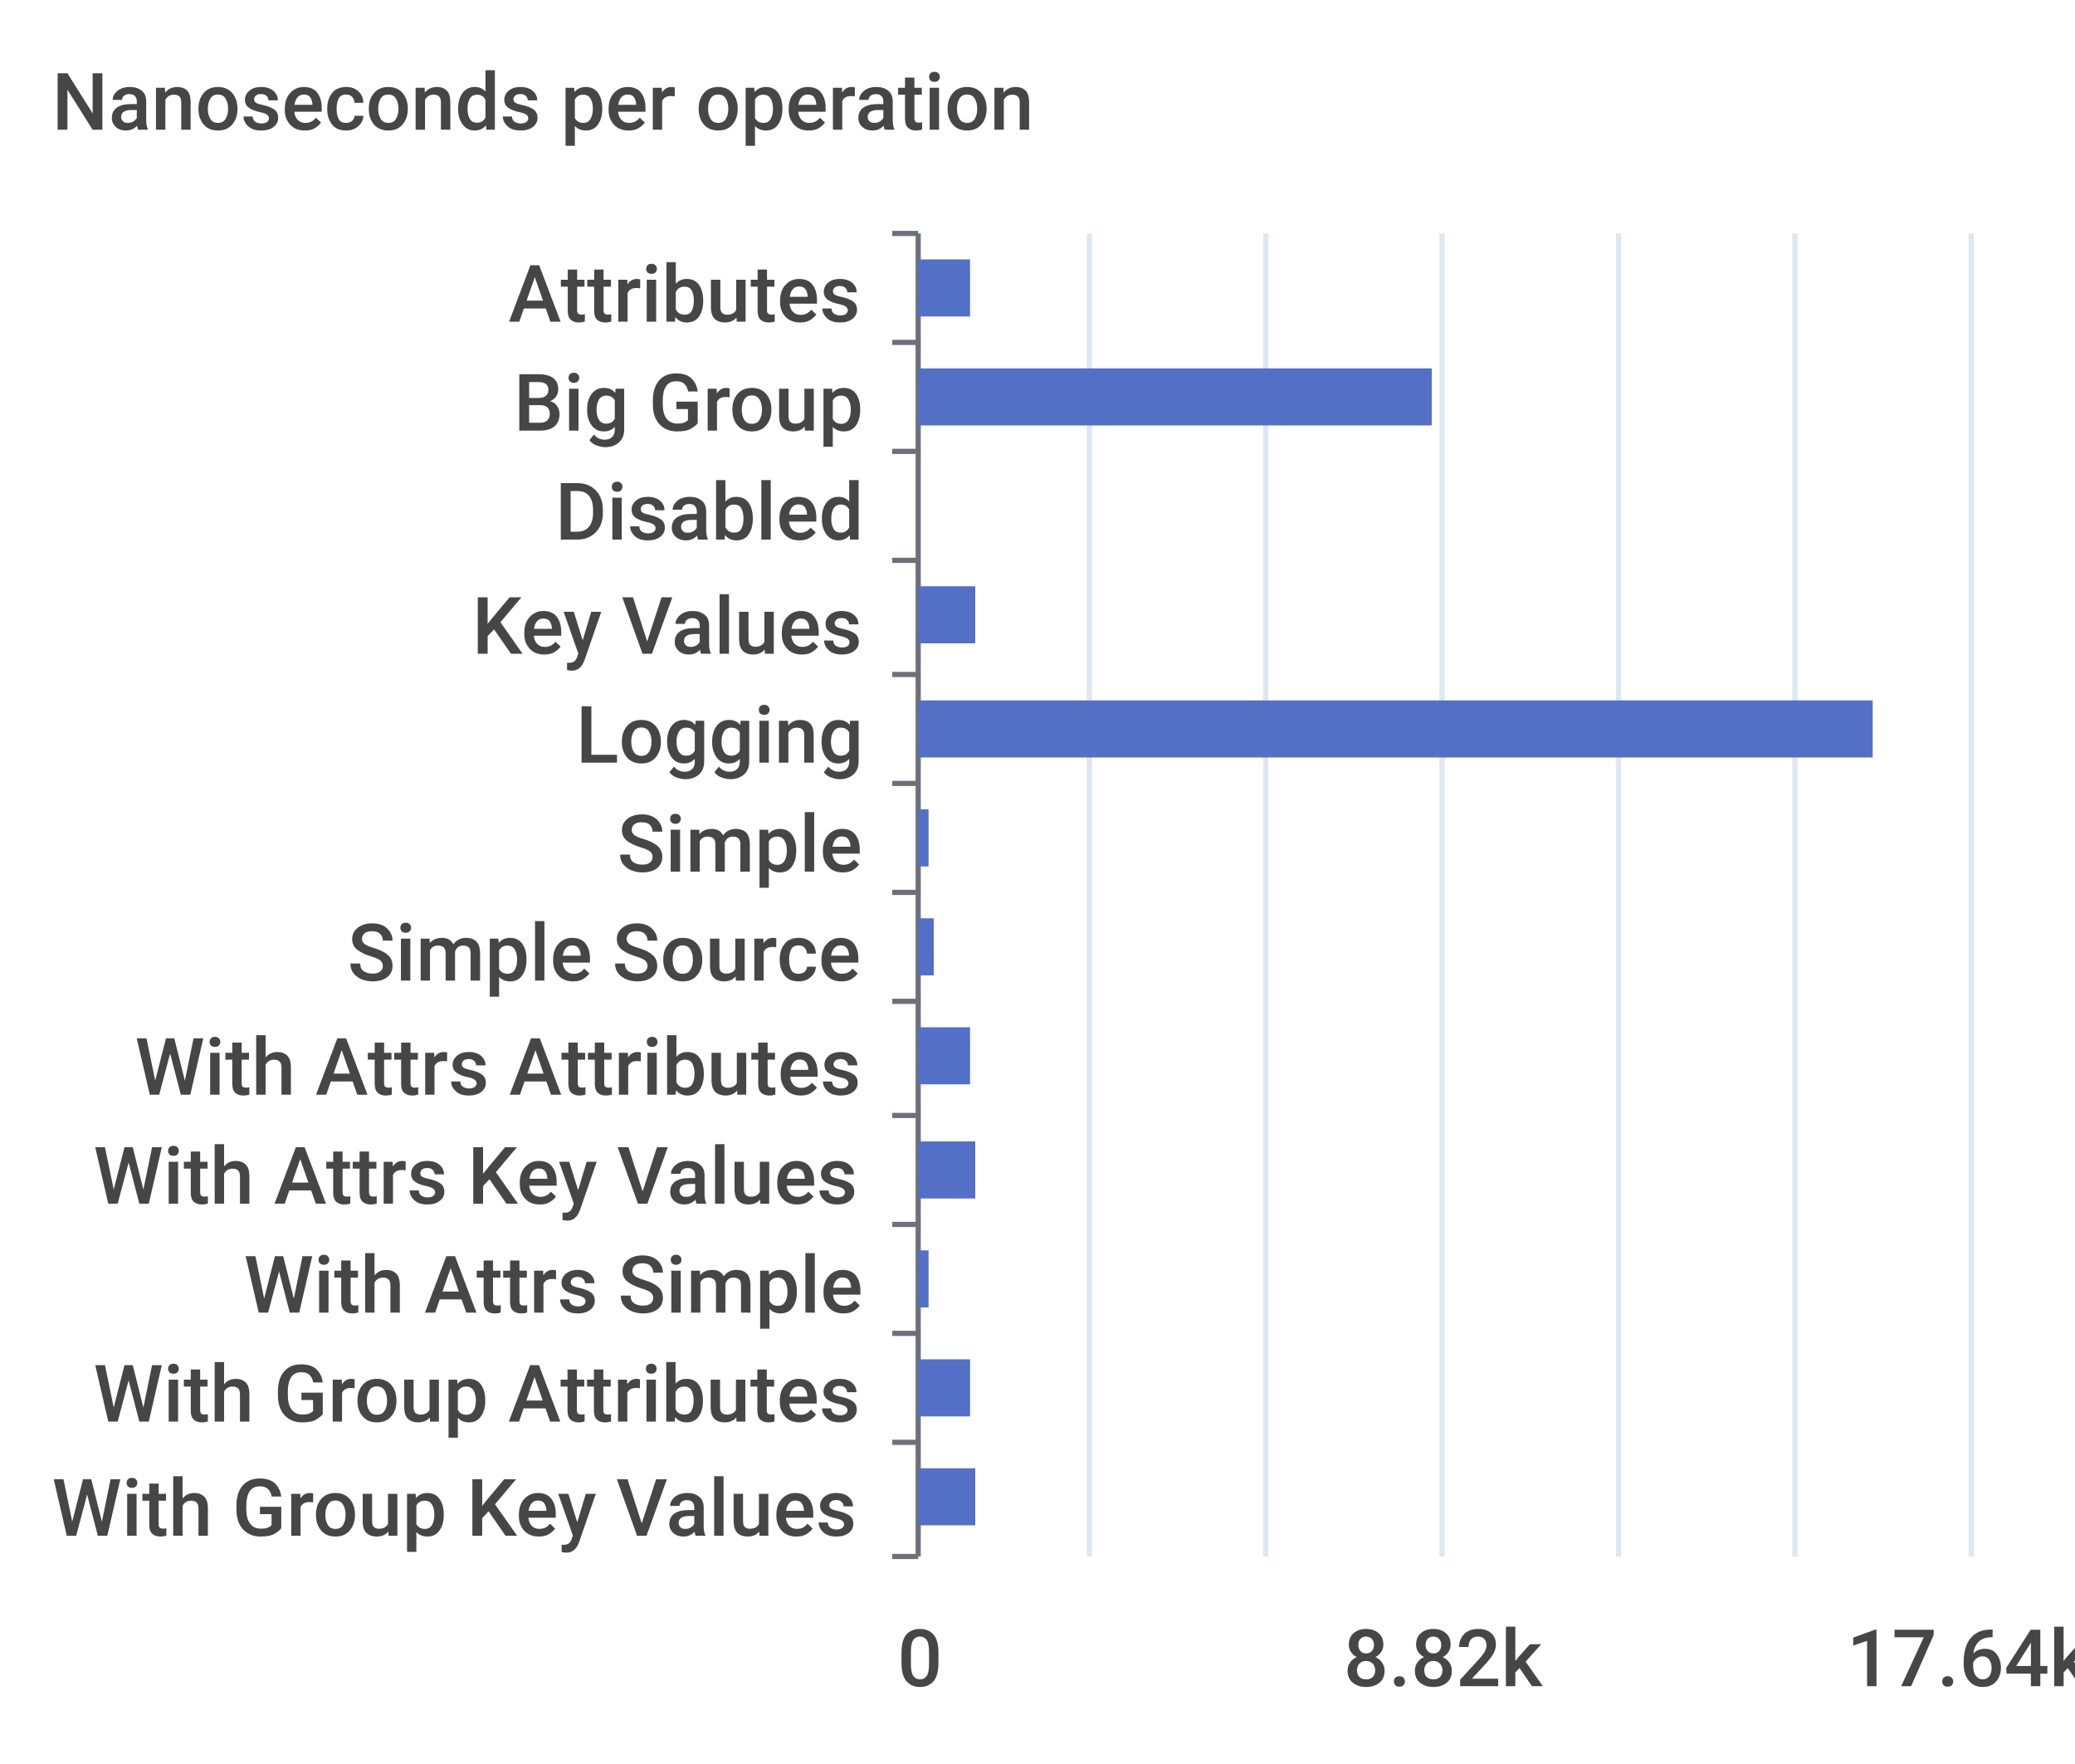
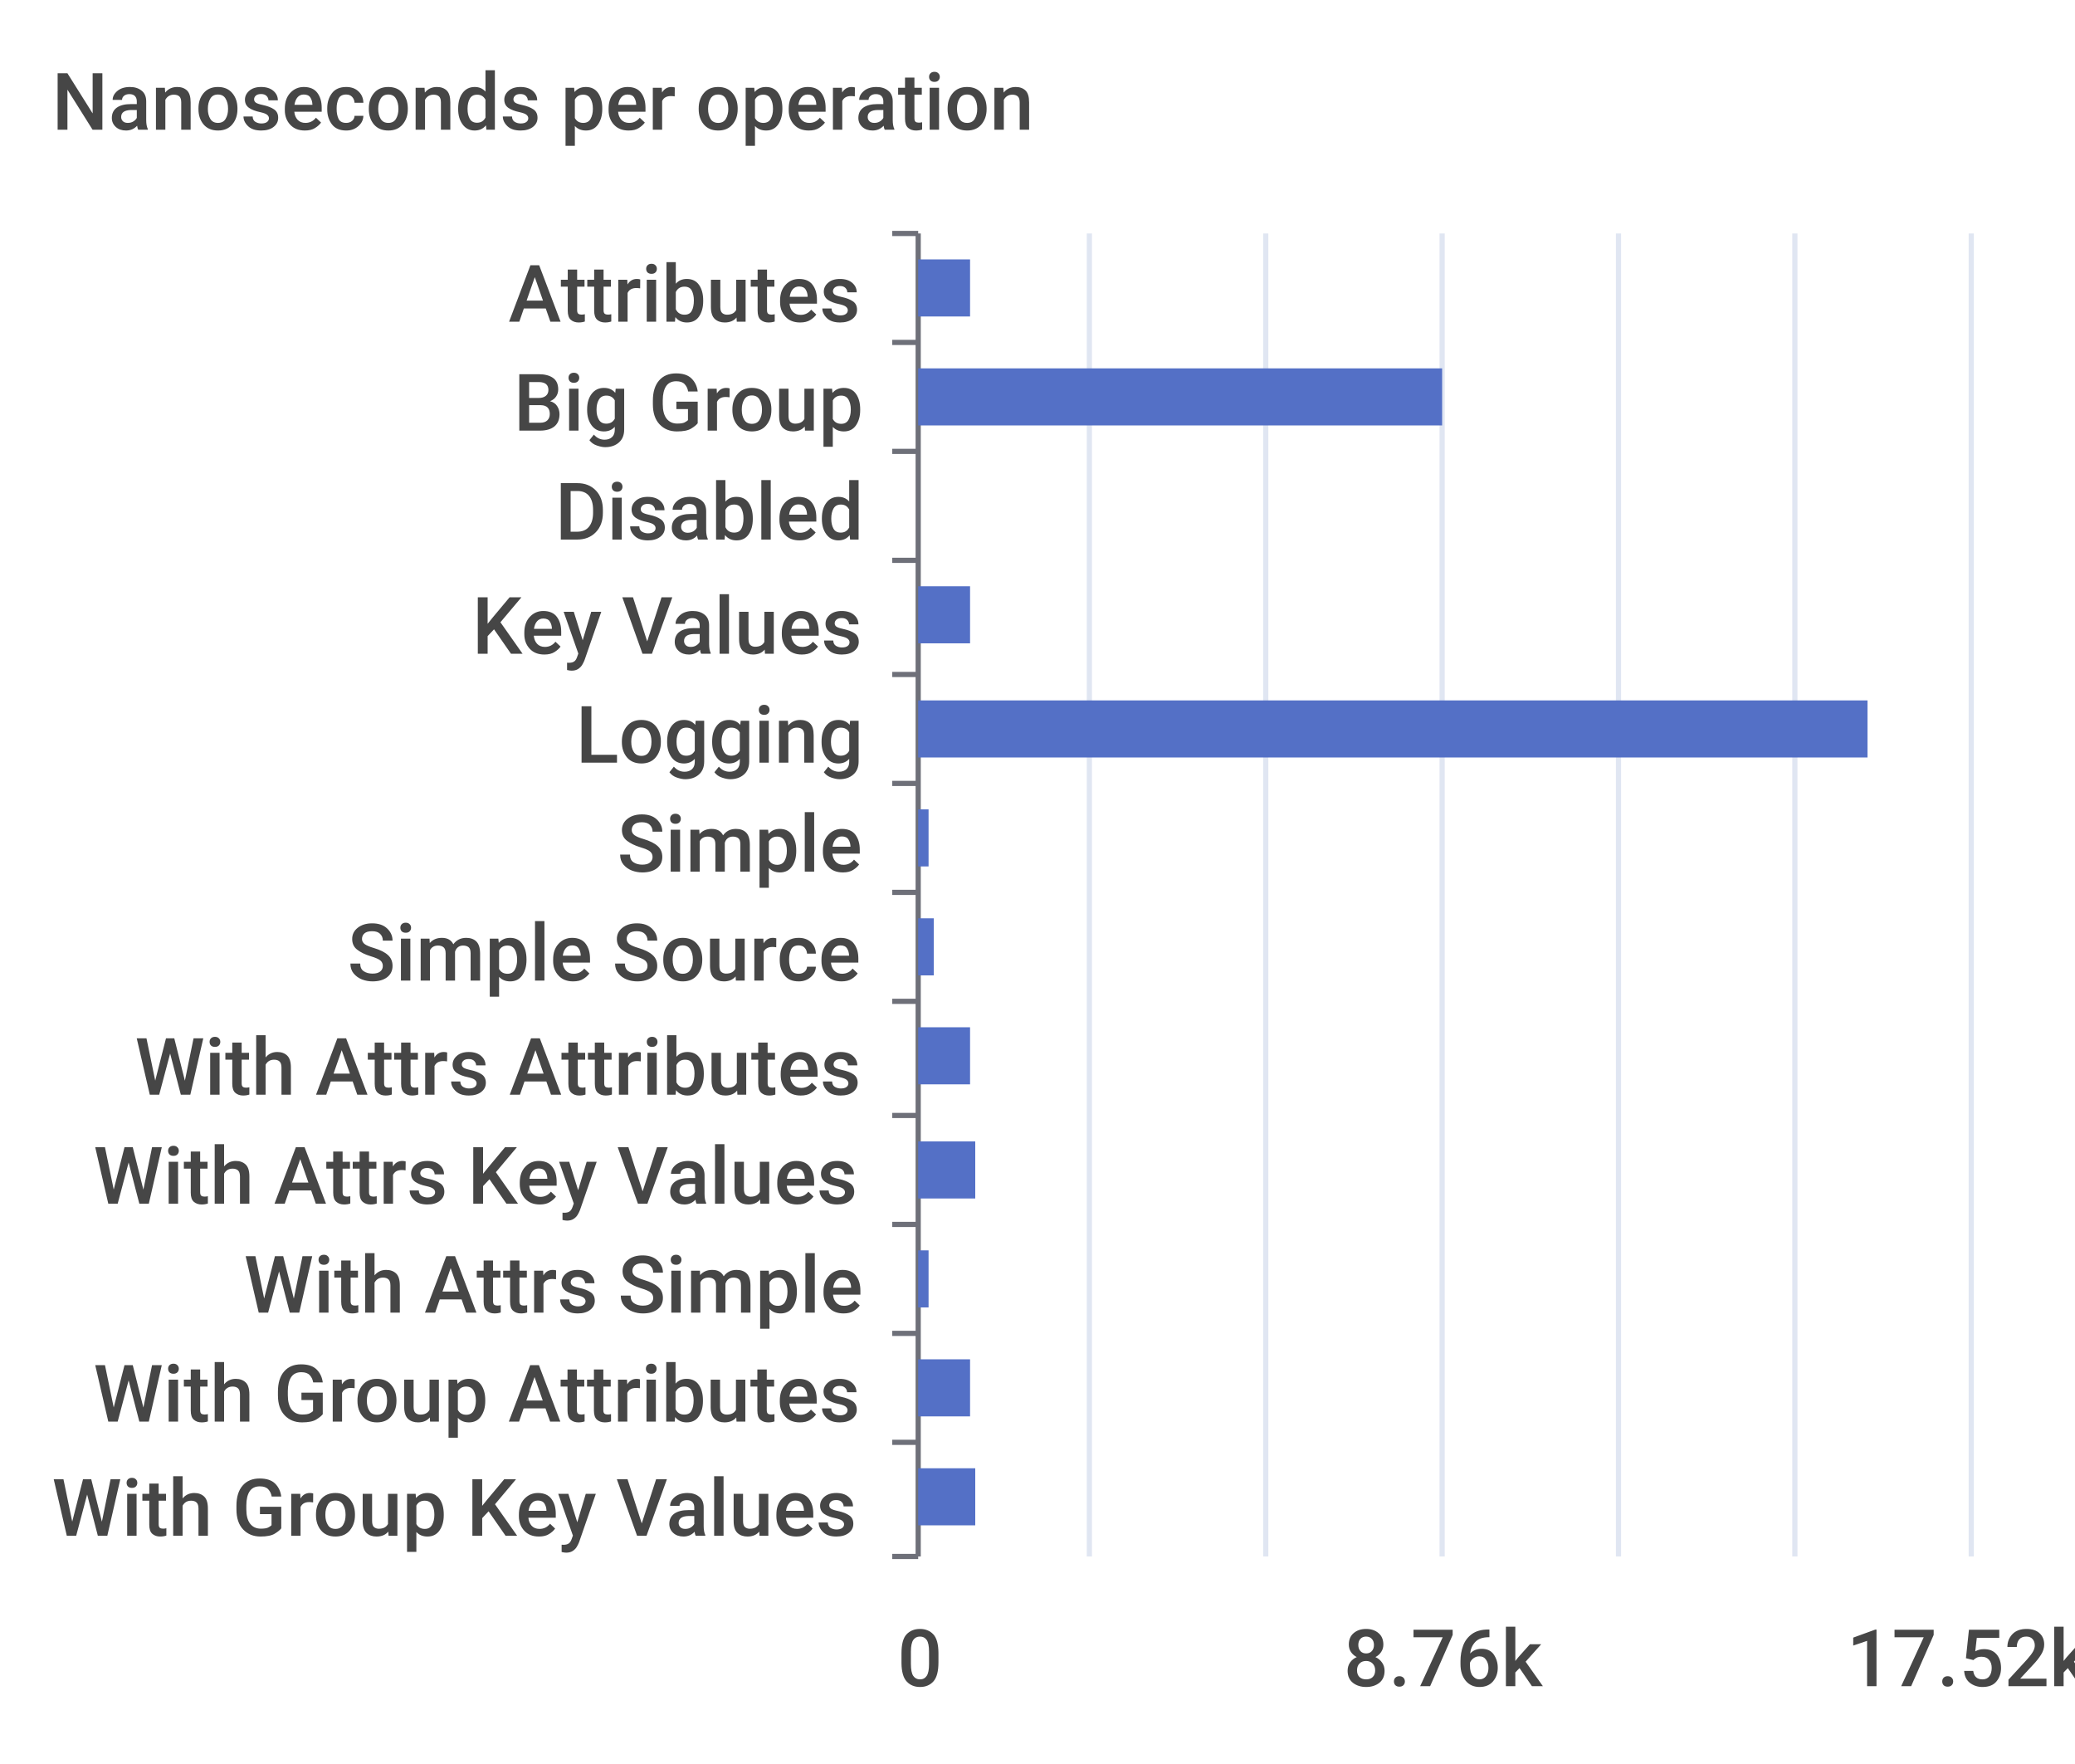
<svg xmlns="http://www.w3.org/2000/svg" width="400" height="340">\n<path d="M 0 0 L 400 0 L 400 340 L 0 340 L 0 0" style="stroke-width:0;stroke:none;fill:rgba(255,255,255,1.0)" />
  <text x="10" y="25" style="stroke-width:0;stroke:none;fill:rgba(70,70,70,1.0);font-size:15.3px;font-family:'Roboto Medium',sans-serif">Nanoseconds per operation</text>
  <path d="M 172 45 L 177 45" style="stroke-width:1;stroke:rgba(110,112,121,1.0);fill:none" />
  <path d="M 172 66 L 177 66" style="stroke-width:1;stroke:rgba(110,112,121,1.0);fill:none" />
  <path d="M 172 87 L 177 87" style="stroke-width:1;stroke:rgba(110,112,121,1.0);fill:none" />
  <path d="M 172 108 L 177 108" style="stroke-width:1;stroke:rgba(110,112,121,1.0);fill:none" />
  <path d="M 172 130 L 177 130" style="stroke-width:1;stroke:rgba(110,112,121,1.0);fill:none" />
  <path d="M 172 151 L 177 151" style="stroke-width:1;stroke:rgba(110,112,121,1.0);fill:none" />
  <path d="M 172 172 L 177 172" style="stroke-width:1;stroke:rgba(110,112,121,1.0);fill:none" />
  <path d="M 172 193 L 177 193" style="stroke-width:1;stroke:rgba(110,112,121,1.0);fill:none" />
  <path d="M 172 215 L 177 215" style="stroke-width:1;stroke:rgba(110,112,121,1.0);fill:none" />
  <path d="M 172 236 L 177 236" style="stroke-width:1;stroke:rgba(110,112,121,1.0);fill:none" />
  <path d="M 172 257 L 177 257" style="stroke-width:1;stroke:rgba(110,112,121,1.0);fill:none" />
  <path d="M 172 278 L 177 278" style="stroke-width:1;stroke:rgba(110,112,121,1.0);fill:none" />
  <path d="M 172 300 L 177 300" style="stroke-width:1;stroke:rgba(110,112,121,1.0);fill:none" />
  <path d="M 177 45 L 177 300" style="stroke-width:1;stroke:rgba(110,112,121,1.0);fill:none" />
  <text x="98" y="62" style="stroke-width:0;stroke:none;fill:rgba(70,70,70,1.0);font-size:15.3px;font-family:'Roboto Medium',sans-serif">Attributes</text>
  <text x="99" y="83" style="stroke-width:0;stroke:none;fill:rgba(70,70,70,1.0);font-size:15.3px;font-family:'Roboto Medium',sans-serif">Big Group</text>
  <text x="107" y="104" style="stroke-width:0;stroke:none;fill:rgba(70,70,70,1.0);font-size:15.3px;font-family:'Roboto Medium',sans-serif">Disabled</text>
  <text x="91" y="126" style="stroke-width:0;stroke:none;fill:rgba(70,70,70,1.0);font-size:15.3px;font-family:'Roboto Medium',sans-serif">Key Values</text>
  <text x="111" y="147" style="stroke-width:0;stroke:none;fill:rgba(70,70,70,1.0);font-size:15.3px;font-family:'Roboto Medium',sans-serif">Logging</text>
  <text x="119" y="168" style="stroke-width:0;stroke:none;fill:rgba(70,70,70,1.0);font-size:15.3px;font-family:'Roboto Medium',sans-serif">Simple</text>
  <text x="67" y="189" style="stroke-width:0;stroke:none;fill:rgba(70,70,70,1.0);font-size:15.3px;font-family:'Roboto Medium',sans-serif">Simple Source</text>
  <text x="26" y="211" style="stroke-width:0;stroke:none;fill:rgba(70,70,70,1.0);font-size:15.3px;font-family:'Roboto Medium',sans-serif">With Attrs Attributes</text>
  <text x="18" y="232" style="stroke-width:0;stroke:none;fill:rgba(70,70,70,1.0);font-size:15.3px;font-family:'Roboto Medium',sans-serif">With Attrs Key Values</text>
  <text x="47" y="253" style="stroke-width:0;stroke:none;fill:rgba(70,70,70,1.0);font-size:15.3px;font-family:'Roboto Medium',sans-serif">With Attrs Simple</text>
  <text x="18" y="274" style="stroke-width:0;stroke:none;fill:rgba(70,70,70,1.0);font-size:15.3px;font-family:'Roboto Medium',sans-serif">With Group Attributes</text>
  <text x="10" y="296" style="stroke-width:0;stroke:none;fill:rgba(70,70,70,1.0);font-size:15.3px;font-family:'Roboto Medium',sans-serif">With Group Key Values</text>
  <text x="173" y="325" style="stroke-width:0;stroke:none;fill:rgba(70,70,70,1.0);font-size:15.3px;font-family:'Roboto Medium',sans-serif">0</text>
-   <text x="259" y="325" style="stroke-width:0;stroke:none;fill:rgba(70,70,70,1.0);font-size:15.3px;font-family:'Roboto Medium',sans-serif">8.82k</text>
-   <text x="356" y="325" style="stroke-width:0;stroke:none;fill:rgba(70,70,70,1.0);font-size:15.3px;font-family:'Roboto Medium',sans-serif">17.64k</text>
+   <text x="259" y="325" style="stroke-width:0;stroke:none;fill:rgba(70,70,70,1.0);font-size:15.3px;font-family:'Roboto Medium',sans-serif">8.76k</text>
+   <text x="356" y="325" style="stroke-width:0;stroke:none;fill:rgba(70,70,70,1.0);font-size:15.3px;font-family:'Roboto Medium',sans-serif">17.52k</text>
  <path d="M 210 45 L 210 300" style="stroke-width:1;stroke:rgba(224,230,242,1.0);fill:none" />
  <path d="M 244 45 L 244 300" style="stroke-width:1;stroke:rgba(224,230,242,1.0);fill:none" />
  <path d="M 278 45 L 278 300" style="stroke-width:1;stroke:rgba(224,230,242,1.0);fill:none" />
  <path d="M 312 45 L 312 300" style="stroke-width:1;stroke:rgba(224,230,242,1.0);fill:none" />
  <path d="M 346 45 L 346 300" style="stroke-width:1;stroke:rgba(224,230,242,1.0);fill:none" />
  <path d="M 380 45 L 380 300" style="stroke-width:1;stroke:rgba(224,230,242,1.0);fill:none" />
  <path d="M 177 283 L 188 283 L 188 294 L 177 294 L 177 283" style="stroke-width:0;stroke:none;fill:rgba(84,112,198,1.0)" />
  <path d="M 177 262 L 187 262 L 187 273 L 177 273 L 177 262" style="stroke-width:0;stroke:none;fill:rgba(84,112,198,1.0)" />
  <path d="M 177 241 L 179 241 L 179 252 L 177 252 L 177 241" style="stroke-width:0;stroke:none;fill:rgba(84,112,198,1.0)" />
  <path d="M 177 220 L 188 220 L 188 231 L 177 231 L 177 220" style="stroke-width:0;stroke:none;fill:rgba(84,112,198,1.0)" />
  <path d="M 177 198 L 187 198 L 187 209 L 177 209 L 177 198" style="stroke-width:0;stroke:none;fill:rgba(84,112,198,1.0)" />
  <path d="M 177 177 L 180 177 L 180 188 L 177 188 L 177 177" style="stroke-width:0;stroke:none;fill:rgba(84,112,198,1.0)" />
  <path d="M 177 156 L 179 156 L 179 167 L 177 167 L 177 156" style="stroke-width:0;stroke:none;fill:rgba(84,112,198,1.0)" />
-   <path d="M 177 135 L 361 135 L 361 146 L 177 146 L 177 135" style="stroke-width:0;stroke:none;fill:rgba(84,112,198,1.0)" />
-   <path d="M 177 113 L 188 113 L 188 124 L 177 124 L 177 113" style="stroke-width:0;stroke:none;fill:rgba(84,112,198,1.0)" />
+   <path d="M 177 135 L 360 135 L 360 146 L 177 146 L 177 135" style="stroke-width:0;stroke:none;fill:rgba(84,112,198,1.0)" />
+   <path d="M 177 113 L 187 113 L 187 124 L 177 124 L 177 113" style="stroke-width:0;stroke:none;fill:rgba(84,112,198,1.0)" />
  <path d="M 177 92 L 177 92 L 177 103 L 177 103 L 177 92" style="stroke-width:0;stroke:none;fill:rgba(84,112,198,1.0)" />
-   <path d="M 177 71 L 276 71 L 276 82 L 177 82 L 177 71" style="stroke-width:0;stroke:none;fill:rgba(84,112,198,1.0)" />
+   <path d="M 177 71 L 278 71 L 278 82 L 177 82 L 177 71" style="stroke-width:0;stroke:none;fill:rgba(84,112,198,1.0)" />
  <path d="M 177 50 L 187 50 L 187 61 L 177 61 L 177 50" style="stroke-width:0;stroke:none;fill:rgba(84,112,198,1.0)" />
</svg>
